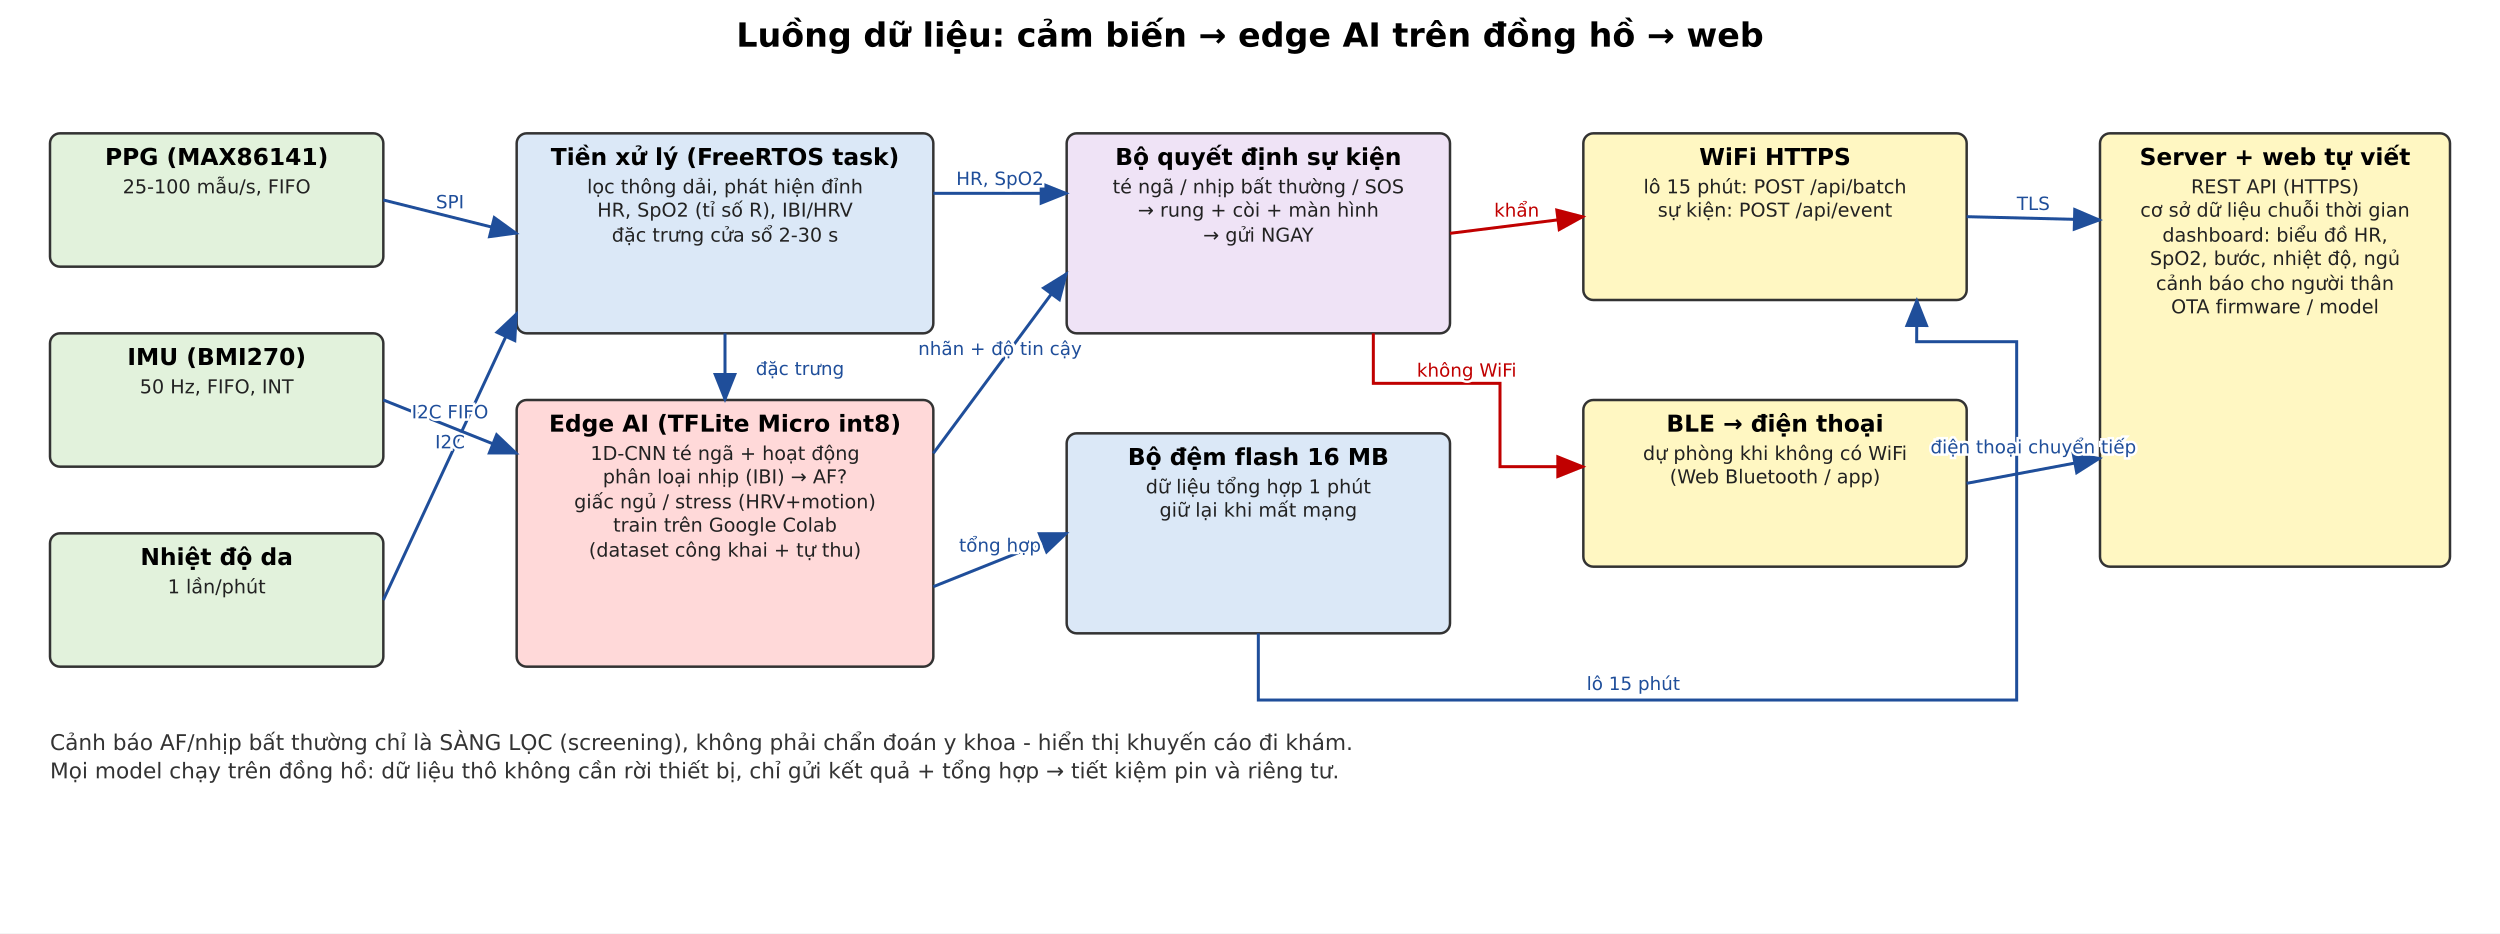
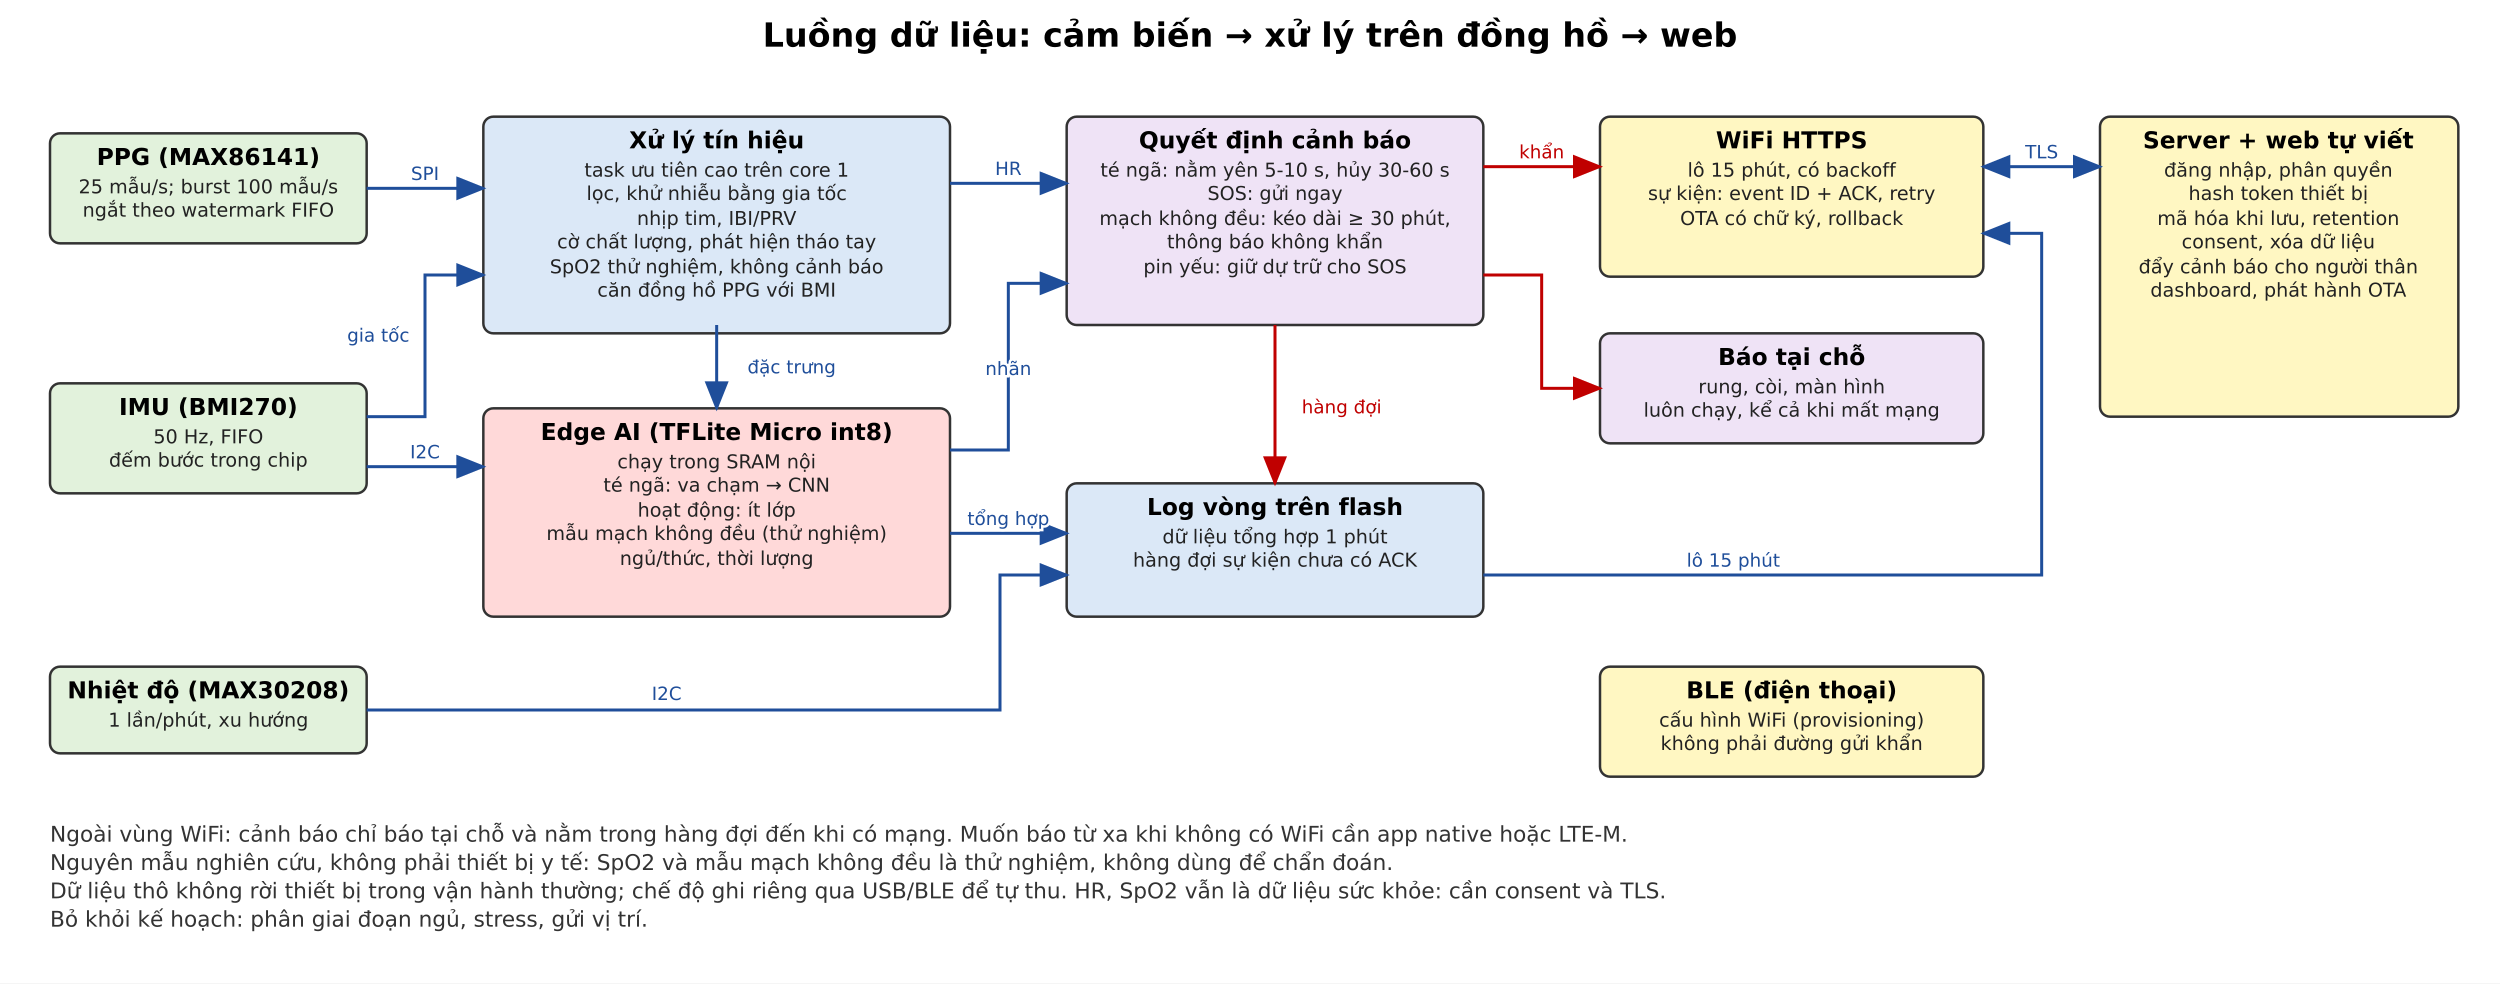
- <svg xmlns="http://www.w3.org/2000/svg" width="1500" height="560" viewBox="0 0 1500 560" font-family="DejaVu Sans, Arial, sans-serif">
+ <svg xmlns="http://www.w3.org/2000/svg" width="1500" height="590" viewBox="0 0 1500 590" font-family="DejaVu Sans, Arial, sans-serif">
  <defs>
    <marker id="ahc00000" markerWidth="10" markerHeight="8" refX="9" refY="4" orient="auto">
      <path d="M0,0 L10,4 L0,8 z" fill="#c00000" />
    </marker>
    <marker id="asc00000" markerWidth="10" markerHeight="8" refX="1" refY="4" orient="auto">
      <path d="M10,0 L0,4 L10,8 z" fill="#c00000" />
    </marker>
    <marker id="ah1f4e9a" markerWidth="10" markerHeight="8" refX="9" refY="4" orient="auto">
      <path d="M0,0 L10,4 L0,8 z" fill="#1f4e9a" />
    </marker>
    <marker id="as1f4e9a" markerWidth="10" markerHeight="8" refX="1" refY="4" orient="auto">
      <path d="M10,0 L0,4 L10,8 z" fill="#1f4e9a" />
    </marker>
  </defs>
-   <rect width="1500" height="560" fill="#ffffff" />
-   <text x="750" y="28" font-size="20" font-weight="bold" text-anchor="middle">Luồng dữ liệu: cảm biến → edge AI trên đồng hồ → web</text>
-   <rect x="30" y="80" width="200" height="80" rx="6" fill="#e2f2dc" stroke="#333" stroke-width="1.5" />
-   <text x="130" y="99" font-size="14" font-weight="bold" text-anchor="middle">PPG (MAX86141)</text>
-   <text x="130" y="116" font-size="11.5" text-anchor="middle" fill="#222">25-100 mẫu/s, FIFO</text>
-   <rect x="30" y="200" width="200" height="80" rx="6" fill="#e2f2dc" stroke="#333" stroke-width="1.5" />
-   <text x="130" y="219" font-size="14" font-weight="bold" text-anchor="middle">IMU (BMI270)</text>
-   <text x="130" y="236" font-size="11.5" text-anchor="middle" fill="#222">50 Hz, FIFO, INT</text>
-   <rect x="30" y="320" width="200" height="80" rx="6" fill="#e2f2dc" stroke="#333" stroke-width="1.5" />
-   <text x="130" y="339" font-size="14" font-weight="bold" text-anchor="middle">Nhiệt độ da</text>
-   <text x="130" y="356" font-size="11.5" text-anchor="middle" fill="#222">1 lần/phút</text>
-   <rect x="310" y="80" width="250" height="120" rx="6" fill="#dbe8f7" stroke="#333" stroke-width="1.5" />
-   <text x="435" y="99" font-size="14" font-weight="bold" text-anchor="middle">Tiền xử lý (FreeRTOS task)</text>
-   <text x="435" y="116" font-size="11.5" text-anchor="middle" fill="#222">lọc thông dải, phát hiện đỉnh</text>
-   <text x="435" y="130" font-size="11.5" text-anchor="middle" fill="#222">HR, SpO2 (tỉ số R), IBI/HRV</text>
-   <text x="435" y="145" font-size="11.5" text-anchor="middle" fill="#222">đặc trưng cửa sổ 2-30 s</text>
-   <rect x="310" y="240" width="250" height="160" rx="6" fill="#ffd9d9" stroke="#333" stroke-width="1.5" />
-   <text x="435" y="259" font-size="14" font-weight="bold" text-anchor="middle">Edge AI (TFLite Micro int8)</text>
-   <text x="435" y="276" font-size="11.5" text-anchor="middle" fill="#222">1D-CNN té ngã + hoạt động</text>
-   <text x="435" y="290" font-size="11.5" text-anchor="middle" fill="#222">phân loại nhịp (IBI) → AF?</text>
-   <text x="435" y="305" font-size="11.5" text-anchor="middle" fill="#222">giấc ngủ / stress (HRV+motion)</text>
-   <text x="435" y="319" font-size="11.5" text-anchor="middle" fill="#222">train trên Google Colab</text>
-   <text x="435" y="334" font-size="11.5" text-anchor="middle" fill="#222">(dataset công khai + tự thu)</text>
-   <rect x="640" y="80" width="230" height="120" rx="6" fill="#efe3f6" stroke="#333" stroke-width="1.5" />
-   <text x="755" y="99" font-size="14" font-weight="bold" text-anchor="middle">Bộ quyết định sự kiện</text>
-   <text x="755" y="116" font-size="11.5" text-anchor="middle" fill="#222">té ngã / nhịp bất thường / SOS</text>
-   <text x="755" y="130" font-size="11.5" text-anchor="middle" fill="#222">→ rung + còi + màn hình</text>
-   <text x="755" y="145" font-size="11.5" text-anchor="middle" fill="#222">→ gửi NGAY</text>
-   <rect x="640" y="260" width="230" height="120" rx="6" fill="#dbe8f7" stroke="#333" stroke-width="1.5" />
-   <text x="755" y="279" font-size="14" font-weight="bold" text-anchor="middle">Bộ đệm flash 16 MB</text>
-   <text x="755" y="296" font-size="11.5" text-anchor="middle" fill="#222">dữ liệu tổng hợp 1 phút</text>
-   <text x="755" y="310" font-size="11.5" text-anchor="middle" fill="#222">giữ lại khi mất mạng</text>
-   <rect x="950" y="80" width="230" height="100" rx="6" fill="#fff7c2" stroke="#333" stroke-width="1.5" />
-   <text x="1065" y="99" font-size="14" font-weight="bold" text-anchor="middle">WiFi HTTPS</text>
-   <text x="1065" y="116" font-size="11.5" text-anchor="middle" fill="#222">lô 15 phút: POST /api/batch</text>
-   <text x="1065" y="130" font-size="11.5" text-anchor="middle" fill="#222">sự kiện: POST /api/event</text>
-   <rect x="950" y="240" width="230" height="100" rx="6" fill="#fff7c2" stroke="#333" stroke-width="1.5" />
-   <text x="1065" y="259" font-size="14" font-weight="bold" text-anchor="middle">BLE → điện thoại</text>
-   <text x="1065" y="276" font-size="11.5" text-anchor="middle" fill="#222">dự phòng khi không có WiFi</text>
-   <text x="1065" y="290" font-size="11.5" text-anchor="middle" fill="#222">(Web Bluetooth / app)</text>
-   <rect x="1260" y="80" width="210" height="260" rx="6" fill="#fff7c2" stroke="#333" stroke-width="1.5" />
-   <text x="1365" y="99" font-size="14" font-weight="bold" text-anchor="middle">Server + web tự viết</text>
-   <text x="1365" y="116" font-size="11.5" text-anchor="middle" fill="#222">REST API (HTTPS)</text>
-   <text x="1365" y="130" font-size="11.5" text-anchor="middle" fill="#222">cơ sở dữ liệu chuỗi thời gian</text>
-   <text x="1365" y="145" font-size="11.5" text-anchor="middle" fill="#222">dashboard: biểu đồ HR,</text>
-   <text x="1365" y="159" font-size="11.5" text-anchor="middle" fill="#222">SpO2, bước, nhiệt độ, ngủ</text>
-   <text x="1365" y="174" font-size="11.5" text-anchor="middle" fill="#222">cảnh báo cho người thân</text>
-   <text x="1365" y="188" font-size="11.5" text-anchor="middle" fill="#222">OTA firmware / model</text>
-   <path d="M 230.0 120.0 L 310.0 140.0" fill="none" stroke="#1f4e9a" stroke-width="1.8" marker-end="url(#ah1f4e9a)" />
-   <text x="270.0" y="125.0" font-size="11" text-anchor="middle" fill="#1f4e9a" stroke="#fff" stroke-width="3" paint-order="stroke">SPI</text>
-   <path d="M 230.0 360.0 L 310.0 188.0" fill="none" stroke="#1f4e9a" stroke-width="1.8" marker-end="url(#ah1f4e9a)" />
-   <text x="270.0" y="269.0" font-size="11" text-anchor="middle" fill="#1f4e9a" stroke="#fff" stroke-width="3" paint-order="stroke">I2C</text>
-   <path d="M 230.0 240.0 L 310.0 272.0" fill="none" stroke="#1f4e9a" stroke-width="1.8" marker-end="url(#ah1f4e9a)" />
-   <text x="270.0" y="251.0" font-size="11" text-anchor="middle" fill="#1f4e9a" stroke="#fff" stroke-width="3" paint-order="stroke">I2C FIFO</text>
-   <path d="M 435.0 200.0 L 435.0 240.0" fill="none" stroke="#1f4e9a" stroke-width="1.8" marker-end="url(#ah1f4e9a)" />
-   <text x="480.0" y="225.0" font-size="11" text-anchor="middle" fill="#1f4e9a" stroke="#fff" stroke-width="3" paint-order="stroke">đặc trưng</text>
-   <path d="M 560.0 272.0 L 640.0 164.0" fill="none" stroke="#1f4e9a" stroke-width="1.8" marker-end="url(#ah1f4e9a)" />
-   <text x="600.0" y="213.0" font-size="11" text-anchor="middle" fill="#1f4e9a" stroke="#fff" stroke-width="3" paint-order="stroke">nhãn + độ tin cậy</text>
-   <path d="M 560.0 116.0 L 640.0 116.0" fill="none" stroke="#1f4e9a" stroke-width="1.8" marker-end="url(#ah1f4e9a)" />
-   <text x="600.0" y="111.0" font-size="11" text-anchor="middle" fill="#1f4e9a" stroke="#fff" stroke-width="3" paint-order="stroke">HR, SpO2</text>
-   <path d="M 560.0 352.0 L 640.0 320.0" fill="none" stroke="#1f4e9a" stroke-width="1.8" marker-end="url(#ah1f4e9a)" />
-   <text x="600.0" y="331.0" font-size="11" text-anchor="middle" fill="#1f4e9a" stroke="#fff" stroke-width="3" paint-order="stroke">tổng hợp</text>
-   <path d="M 870.0 140.0 L 950.0 130.0" fill="none" stroke="#c00000" stroke-width="1.8" marker-end="url(#ahc00000)" />
-   <text x="910.0" y="130.0" font-size="11" text-anchor="middle" fill="#c00000" stroke="#fff" stroke-width="3" paint-order="stroke">khẩn</text>
-   <path d="M 755.0 380.0 L 755.0 420.0 L 1210.0 420.0 L 1210.0 205.0 L 1150.0 205.0 L 1150.1 180.0" fill="none" stroke="#1f4e9a" stroke-width="1.8" marker-end="url(#ah1f4e9a)" />
-   <text x="980.0" y="414.0" font-size="11" text-anchor="middle" fill="#1f4e9a" stroke="#fff" stroke-width="3" paint-order="stroke">lô 15 phút</text>
-   <path d="M 824.0 200.0 L 824.0 230.0 L 900.0 230.0 L 900.0 280.0 L 950.0 280.0" fill="none" stroke="#c00000" stroke-width="1.8" marker-end="url(#ahc00000)" />
-   <text x="880.0" y="226.0" font-size="11" text-anchor="middle" fill="#c00000" stroke="#fff" stroke-width="3" paint-order="stroke">không WiFi</text>
-   <path d="M 1180.0 130.0 L 1260.0 132.0" fill="none" stroke="#1f4e9a" stroke-width="1.8" marker-end="url(#ah1f4e9a)" />
-   <text x="1220.0" y="126.0" font-size="11" text-anchor="middle" fill="#1f4e9a" stroke="#fff" stroke-width="3" paint-order="stroke">TLS</text>
-   <path d="M 1180.0 290.0 L 1260.0 275.0" fill="none" stroke="#1f4e9a" stroke-width="1.8" marker-end="url(#ah1f4e9a)" />
-   <text x="1220.0" y="272.0" font-size="11" text-anchor="middle" fill="#1f4e9a" stroke="#fff" stroke-width="3" paint-order="stroke">điện thoại chuyển tiếp</text>
-   <text x="30" y="450" font-size="13" text-anchor="start" fill="#333">Cảnh báo AF/nhịp bất thường chỉ là SÀNG LỌC (screening), không phải chẩn đoán y khoa - hiển thị khuyến cáo đi khám.</text>
-   <text x="30" y="467" font-size="13" text-anchor="start" fill="#333">Mọi model chạy trên đồng hồ: dữ liệu thô không cần rời thiết bị, chỉ gửi kết quả + tổng hợp → tiết kiệm pin và riêng tư.</text>
+   <rect width="1500" height="590" fill="#ffffff" />
+   <text x="750" y="28" font-size="20" font-weight="bold" text-anchor="middle">Luồng dữ liệu: cảm biến → xử lý trên đồng hồ → web</text>
+   <rect x="30" y="80" width="190" height="66" rx="6" fill="#e2f2dc" stroke="#333" stroke-width="1.5" />
+   <text x="125" y="99" font-size="14" font-weight="bold" text-anchor="middle">PPG (MAX86141)</text>
+   <text x="125" y="116" font-size="11.5" text-anchor="middle" fill="#222">25 mẫu/s; burst 100 mẫu/s</text>
+   <text x="125" y="130" font-size="11.5" text-anchor="middle" fill="#222">ngắt theo watermark FIFO</text>
+   <rect x="30" y="230" width="190" height="66" rx="6" fill="#e2f2dc" stroke="#333" stroke-width="1.5" />
+   <text x="125" y="249" font-size="14" font-weight="bold" text-anchor="middle">IMU (BMI270)</text>
+   <text x="125" y="266" font-size="11.5" text-anchor="middle" fill="#222">50 Hz, FIFO</text>
+   <text x="125" y="280" font-size="11.5" text-anchor="middle" fill="#222">đếm bước trong chip</text>
+   <rect x="30" y="400" width="190" height="52" rx="6" fill="#e2f2dc" stroke="#333" stroke-width="1.5" />
+   <text x="125" y="419" font-size="14" font-weight="bold" text-anchor="middle">Nhiệt độ (MAX30208)</text>
+   <text x="125" y="436" font-size="11.5" text-anchor="middle" fill="#222">1 lần/phút, xu hướng</text>
+   <rect x="290" y="70" width="280" height="130" rx="6" fill="#dbe8f7" stroke="#333" stroke-width="1.5" />
+   <text x="430" y="89" font-size="14" font-weight="bold" text-anchor="middle">Xử lý tín hiệu</text>
+   <text x="430" y="106" font-size="11.5" text-anchor="middle" fill="#222">task ưu tiên cao trên core 1</text>
+   <text x="430" y="120" font-size="11.5" text-anchor="middle" fill="#222">lọc, khử nhiễu bằng gia tốc</text>
+   <text x="430" y="135" font-size="11.5" text-anchor="middle" fill="#222">nhịp tim, IBI/PRV</text>
+   <text x="430" y="149" font-size="11.5" text-anchor="middle" fill="#222">cờ chất lượng, phát hiện tháo tay</text>
+   <text x="430" y="164" font-size="11.5" text-anchor="middle" fill="#222">SpO2 thử nghiệm, không cảnh báo</text>
+   <text x="430" y="178" font-size="11.5" text-anchor="middle" fill="#222">căn đồng hồ PPG với BMI</text>
+   <rect x="290" y="245" width="280" height="125" rx="6" fill="#ffd9d9" stroke="#333" stroke-width="1.5" />
+   <text x="430" y="264" font-size="14" font-weight="bold" text-anchor="middle">Edge AI (TFLite Micro int8)</text>
+   <text x="430" y="281" font-size="11.5" text-anchor="middle" fill="#222">chạy trong SRAM nội</text>
+   <text x="430" y="295" font-size="11.5" text-anchor="middle" fill="#222">té ngã: va chạm → CNN</text>
+   <text x="430" y="310" font-size="11.5" text-anchor="middle" fill="#222">hoạt động: ít lớp</text>
+   <text x="430" y="324" font-size="11.5" text-anchor="middle" fill="#222">mẫu mạch không đều (thử nghiệm)</text>
+   <text x="430" y="339" font-size="11.5" text-anchor="middle" fill="#222">ngủ/thức, thời lượng</text>
+   <rect x="640" y="70" width="250" height="125" rx="6" fill="#efe3f6" stroke="#333" stroke-width="1.5" />
+   <text x="765" y="89" font-size="14" font-weight="bold" text-anchor="middle">Quyết định cảnh báo</text>
+   <text x="765" y="106" font-size="11.5" text-anchor="middle" fill="#222">té ngã: nằm yên 5-10 s, hủy 30-60 s</text>
+   <text x="765" y="120" font-size="11.5" text-anchor="middle" fill="#222">SOS: gửi ngay</text>
+   <text x="765" y="135" font-size="11.5" text-anchor="middle" fill="#222">mạch không đều: kéo dài ≥ 30 phút,</text>
+   <text x="765" y="149" font-size="11.5" text-anchor="middle" fill="#222">thông báo không khẩn</text>
+   <text x="765" y="164" font-size="11.5" text-anchor="middle" fill="#222">pin yếu: giữ dự trữ cho SOS</text>
+   <rect x="640" y="290" width="250" height="80" rx="6" fill="#dbe8f7" stroke="#333" stroke-width="1.5" />
+   <text x="765" y="309" font-size="14" font-weight="bold" text-anchor="middle">Log vòng trên flash</text>
+   <text x="765" y="326" font-size="11.5" text-anchor="middle" fill="#222">dữ liệu tổng hợp 1 phút</text>
+   <text x="765" y="340" font-size="11.5" text-anchor="middle" fill="#222">hàng đợi sự kiện chưa có ACK</text>
+   <rect x="960" y="70" width="230" height="96" rx="6" fill="#fff7c2" stroke="#333" stroke-width="1.5" />
+   <text x="1075" y="89" font-size="14" font-weight="bold" text-anchor="middle">WiFi HTTPS</text>
+   <text x="1075" y="106" font-size="11.5" text-anchor="middle" fill="#222">lô 15 phút, có backoff</text>
+   <text x="1075" y="120" font-size="11.5" text-anchor="middle" fill="#222">sự kiện: event ID + ACK, retry</text>
+   <text x="1075" y="135" font-size="11.5" text-anchor="middle" fill="#222">OTA có chữ ký, rollback</text>
+   <rect x="960" y="200" width="230" height="66" rx="6" fill="#efe3f6" stroke="#333" stroke-width="1.5" />
+   <text x="1075" y="219" font-size="14" font-weight="bold" text-anchor="middle">Báo tại chỗ</text>
+   <text x="1075" y="236" font-size="11.5" text-anchor="middle" fill="#222">rung, còi, màn hình</text>
+   <text x="1075" y="250" font-size="11.5" text-anchor="middle" fill="#222">luôn chạy, kể cả khi mất mạng</text>
+   <rect x="960" y="400" width="230" height="66" rx="6" fill="#fff7c2" stroke="#333" stroke-width="1.5" />
+   <text x="1075" y="419" font-size="14" font-weight="bold" text-anchor="middle">BLE (điện thoại)</text>
+   <text x="1075" y="436" font-size="11.5" text-anchor="middle" fill="#222">cấu hình WiFi (provisioning)</text>
+   <text x="1075" y="450" font-size="11.5" text-anchor="middle" fill="#222">không phải đường gửi khẩn</text>
+   <rect x="1260" y="70" width="215" height="180" rx="6" fill="#fff7c2" stroke="#333" stroke-width="1.5" />
+   <text x="1367" y="89" font-size="14" font-weight="bold" text-anchor="middle">Server + web tự viết</text>
+   <text x="1367" y="106" font-size="11.5" text-anchor="middle" fill="#222">đăng nhập, phân quyền</text>
+   <text x="1367" y="120" font-size="11.5" text-anchor="middle" fill="#222">hash token thiết bị</text>
+   <text x="1367" y="135" font-size="11.5" text-anchor="middle" fill="#222">mã hóa khi lưu, retention</text>
+   <text x="1367" y="149" font-size="11.5" text-anchor="middle" fill="#222">consent, xóa dữ liệu</text>
+   <text x="1367" y="164" font-size="11.5" text-anchor="middle" fill="#222">đẩy cảnh báo cho người thân</text>
+   <text x="1367" y="178" font-size="11.5" text-anchor="middle" fill="#222">dashboard, phát hành OTA</text>
+   <path d="M 220.0 113.0 L 290.0 113.0" fill="none" stroke="#1f4e9a" stroke-width="1.8" marker-end="url(#ah1f4e9a)" />
+   <text x="255.0" y="108.0" font-size="11" text-anchor="middle" fill="#1f4e9a" stroke="#fff" stroke-width="3" paint-order="stroke">SPI</text>
+   <path d="M 220.0 250.0 L 255.0 250.0 L 255.0 165.0 L 290.0 165.0" fill="none" stroke="#1f4e9a" stroke-width="1.8" marker-end="url(#ah1f4e9a)" />
+   <text x="227.0" y="205.0" font-size="11" text-anchor="middle" fill="#1f4e9a" stroke="#fff" stroke-width="3" paint-order="stroke">gia tốc</text>
+   <path d="M 220.0 280.0 L 290.0 280.0" fill="none" stroke="#1f4e9a" stroke-width="1.8" marker-end="url(#ah1f4e9a)" />
+   <text x="255.0" y="275.0" font-size="11" text-anchor="middle" fill="#1f4e9a" stroke="#fff" stroke-width="3" paint-order="stroke">I2C</text>
+   <path d="M 220.0 426.0 L 600.0 426.0 L 600.0 345.0 L 640.0 345.0" fill="none" stroke="#1f4e9a" stroke-width="1.8" marker-end="url(#ah1f4e9a)" />
+   <text x="400.0" y="420.0" font-size="11" text-anchor="middle" fill="#1f4e9a" stroke="#fff" stroke-width="3" paint-order="stroke">I2C</text>
+   <path d="M 430.0 195.0 L 430.0 245.0" fill="none" stroke="#1f4e9a" stroke-width="1.8" marker-end="url(#ah1f4e9a)" />
+   <text x="475.0" y="224.0" font-size="11" text-anchor="middle" fill="#1f4e9a" stroke="#fff" stroke-width="3" paint-order="stroke">đặc trưng</text>
+   <path d="M 570.0 110.0 L 640.0 110.0" fill="none" stroke="#1f4e9a" stroke-width="1.8" marker-end="url(#ah1f4e9a)" />
+   <text x="605.0" y="105.0" font-size="11" text-anchor="middle" fill="#1f4e9a" stroke="#fff" stroke-width="3" paint-order="stroke">HR</text>
+   <path d="M 570.0 270.0 L 605.0 270.0 L 605.0 170.0 L 640.0 170.0" fill="none" stroke="#1f4e9a" stroke-width="1.8" marker-end="url(#ah1f4e9a)" />
+   <text x="605.0" y="225.0" font-size="11" text-anchor="middle" fill="#1f4e9a" stroke="#fff" stroke-width="3" paint-order="stroke">nhãn</text>
+   <path d="M 570.0 320.0 L 640.0 320.0" fill="none" stroke="#1f4e9a" stroke-width="1.8" marker-end="url(#ah1f4e9a)" />
+   <text x="605.0" y="315.0" font-size="11" text-anchor="middle" fill="#1f4e9a" stroke="#fff" stroke-width="3" paint-order="stroke">tổng hợp</text>
+   <path d="M 890.0 100.0 L 960.0 100.0" fill="none" stroke="#c00000" stroke-width="1.8" marker-end="url(#ahc00000)" />
+   <text x="925.0" y="95.0" font-size="11" text-anchor="middle" fill="#c00000" stroke="#fff" stroke-width="3" paint-order="stroke">khẩn</text>
+   <path d="M 890.0 165.0 L 925.0 165.0 L 925.0 233.0 L 960.0 233.0" fill="none" stroke="#c00000" stroke-width="1.8" marker-end="url(#ahc00000)" />
+   <path d="M 765.0 195.0 L 765.0 290.0" fill="none" stroke="#c00000" stroke-width="1.8" marker-end="url(#ahc00000)" />
+   <text x="805.0" y="248.0" font-size="11" text-anchor="middle" fill="#c00000" stroke="#fff" stroke-width="3" paint-order="stroke">hàng đợi</text>
+   <path d="M 890.0 345.0 L 1225.0 345.0 L 1225.0 140.0 L 1190.0 140.0" fill="none" stroke="#1f4e9a" stroke-width="1.8" marker-end="url(#ah1f4e9a)" />
+   <text x="1040.0" y="340.0" font-size="11" text-anchor="middle" fill="#1f4e9a" stroke="#fff" stroke-width="3" paint-order="stroke">lô 15 phút</text>
+   <path d="M 1190.0 100.0 L 1260.0 100.0" fill="none" stroke="#1f4e9a" stroke-width="1.8" marker-end="url(#ah1f4e9a)" marker-start="url(#as1f4e9a)" />
+   <text x="1225.0" y="95.0" font-size="11" text-anchor="middle" fill="#1f4e9a" stroke="#fff" stroke-width="3" paint-order="stroke">TLS</text>
+   <text x="30" y="505" font-size="13" text-anchor="start" fill="#333">Ngoài vùng WiFi: cảnh báo chỉ báo tại chỗ và nằm trong hàng đợi đến khi có mạng. Muốn báo từ xa khi không có WiFi cần app native hoặc LTE-M.</text>
+   <text x="30" y="522" font-size="13" text-anchor="start" fill="#333">Nguyên mẫu nghiên cứu, không phải thiết bị y tế: SpO2 và mẫu mạch không đều là thử nghiệm, không dùng để chẩn đoán.</text>
+   <text x="30" y="539" font-size="13" text-anchor="start" fill="#333">Dữ liệu thô không rời thiết bị trong vận hành thường; chế độ ghi riêng qua USB/BLE để tự thu. HR, SpO2 vẫn là dữ liệu sức khỏe: cần consent và TLS.</text>
+   <text x="30" y="556" font-size="13" text-anchor="start" fill="#333">Bỏ khỏi kế hoạch: phân giai đoạn ngủ, stress, gửi vị trí.</text>
</svg>
